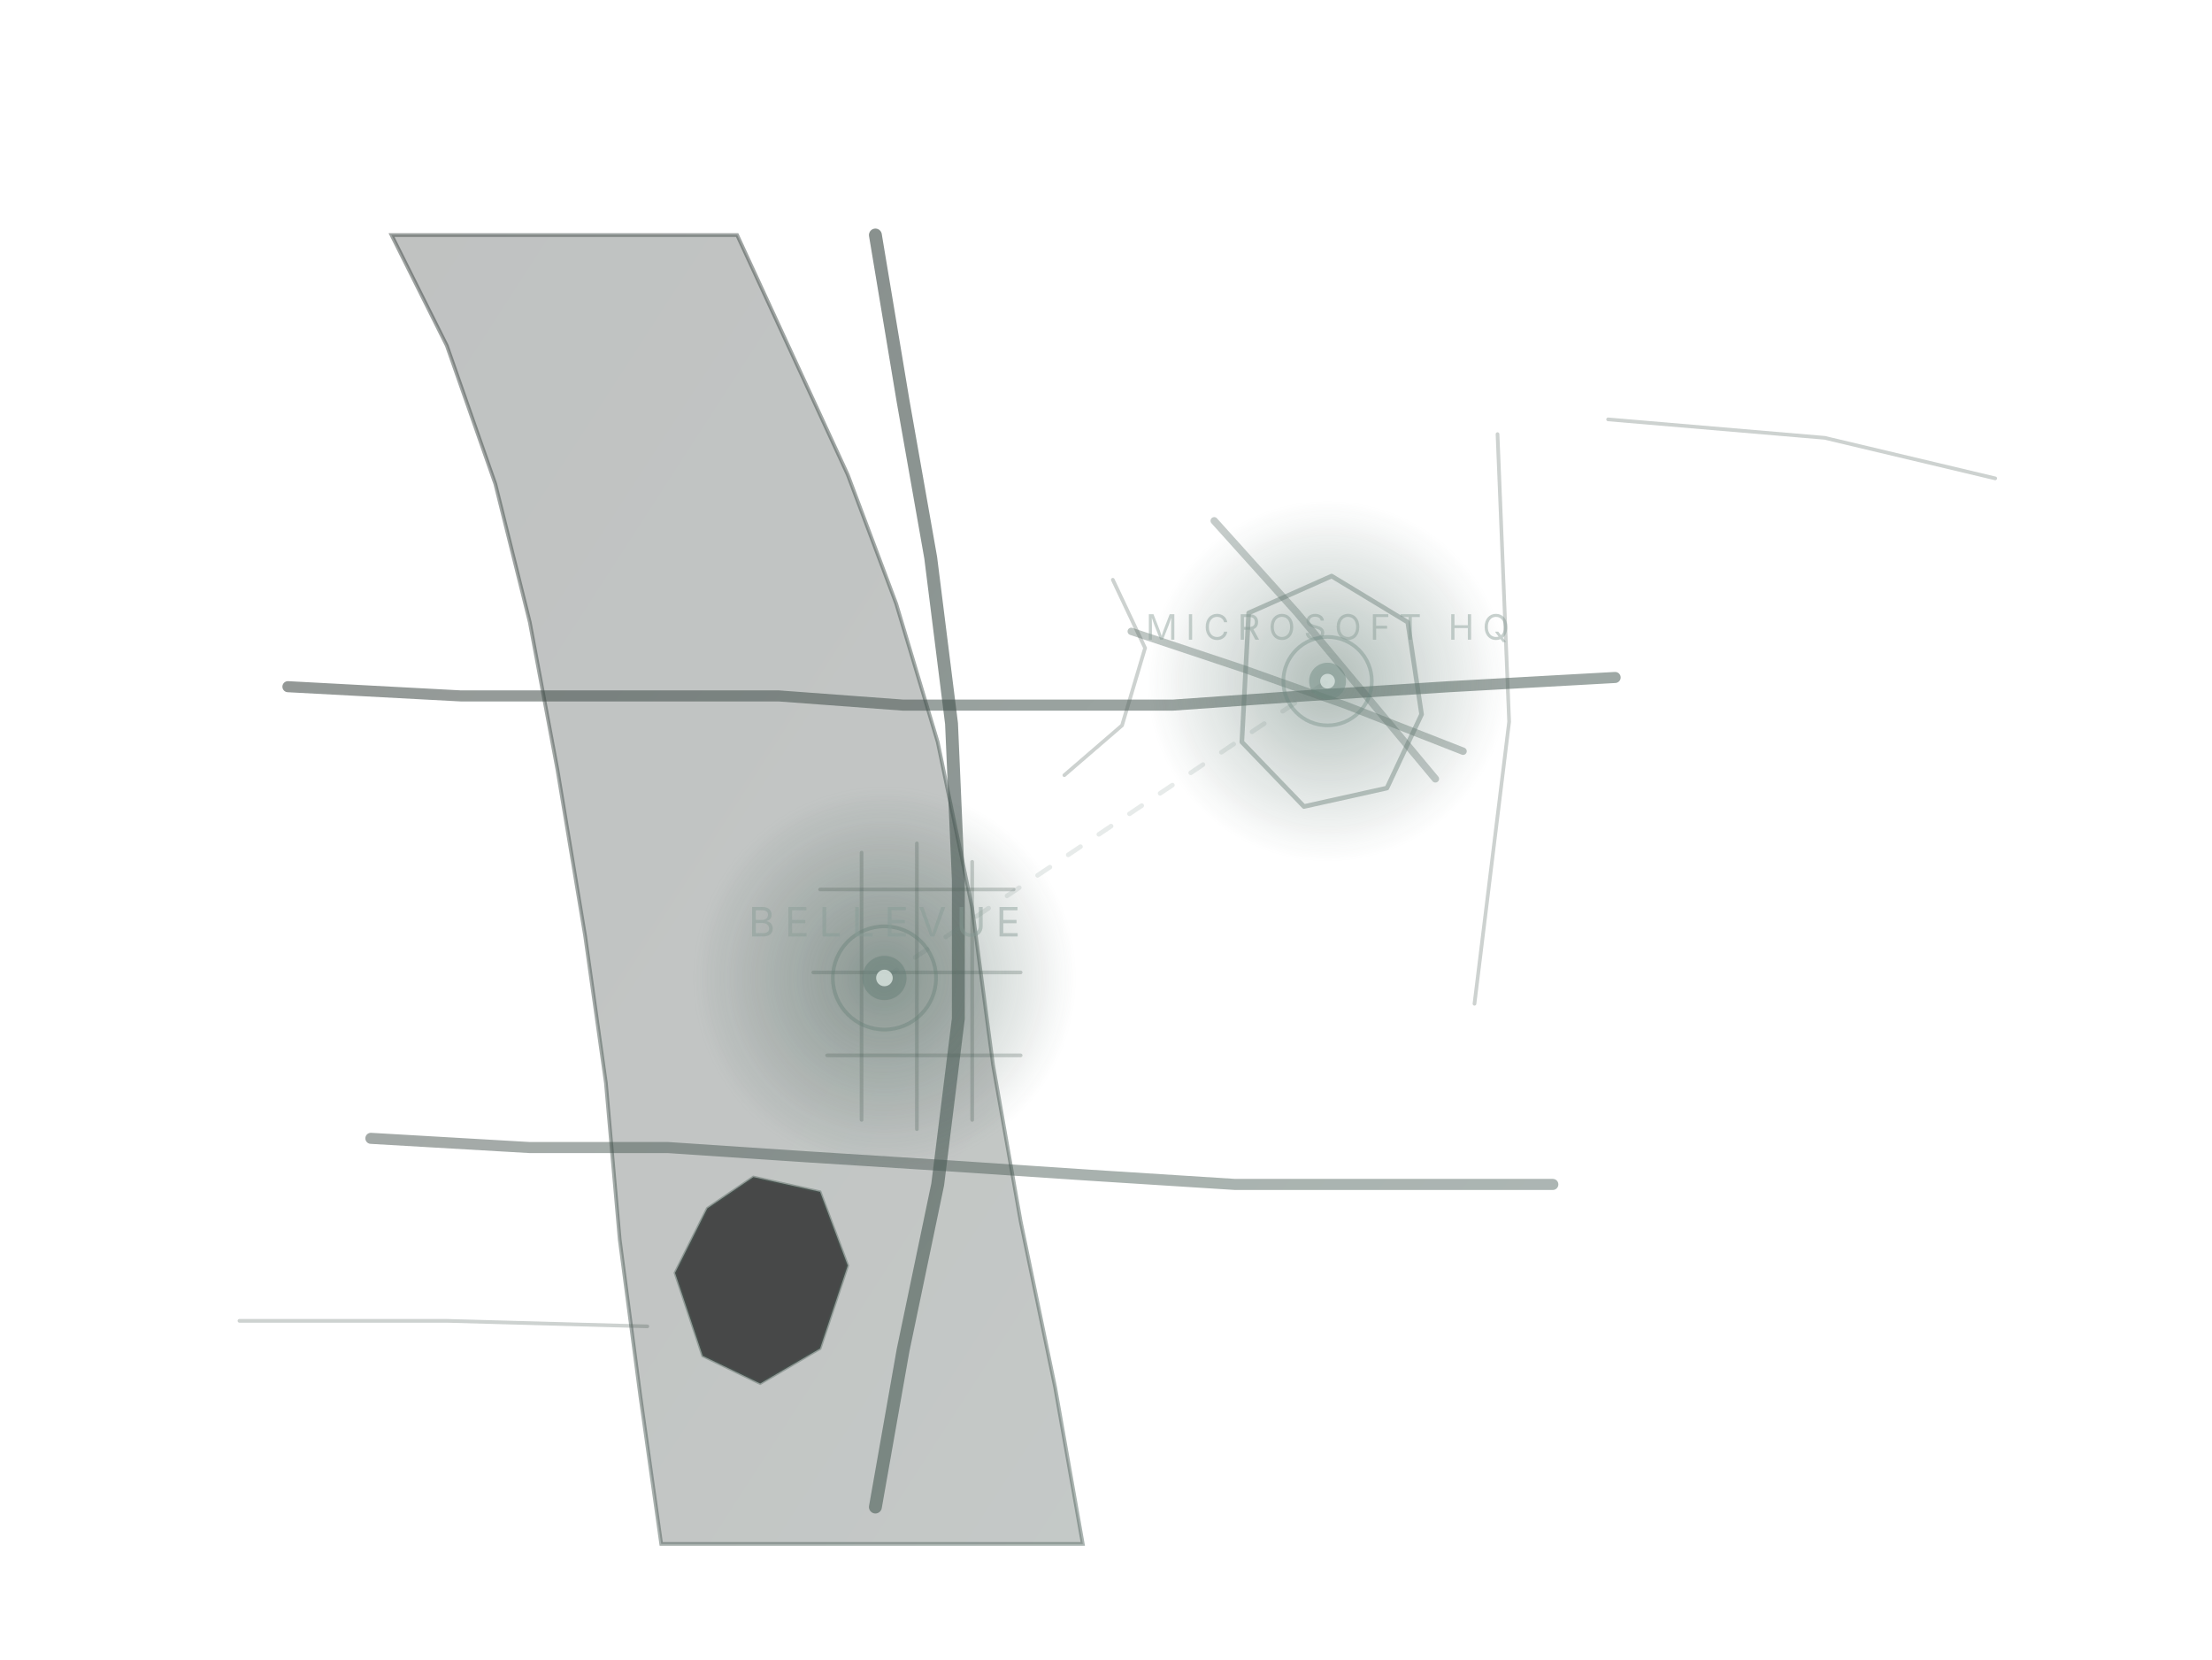
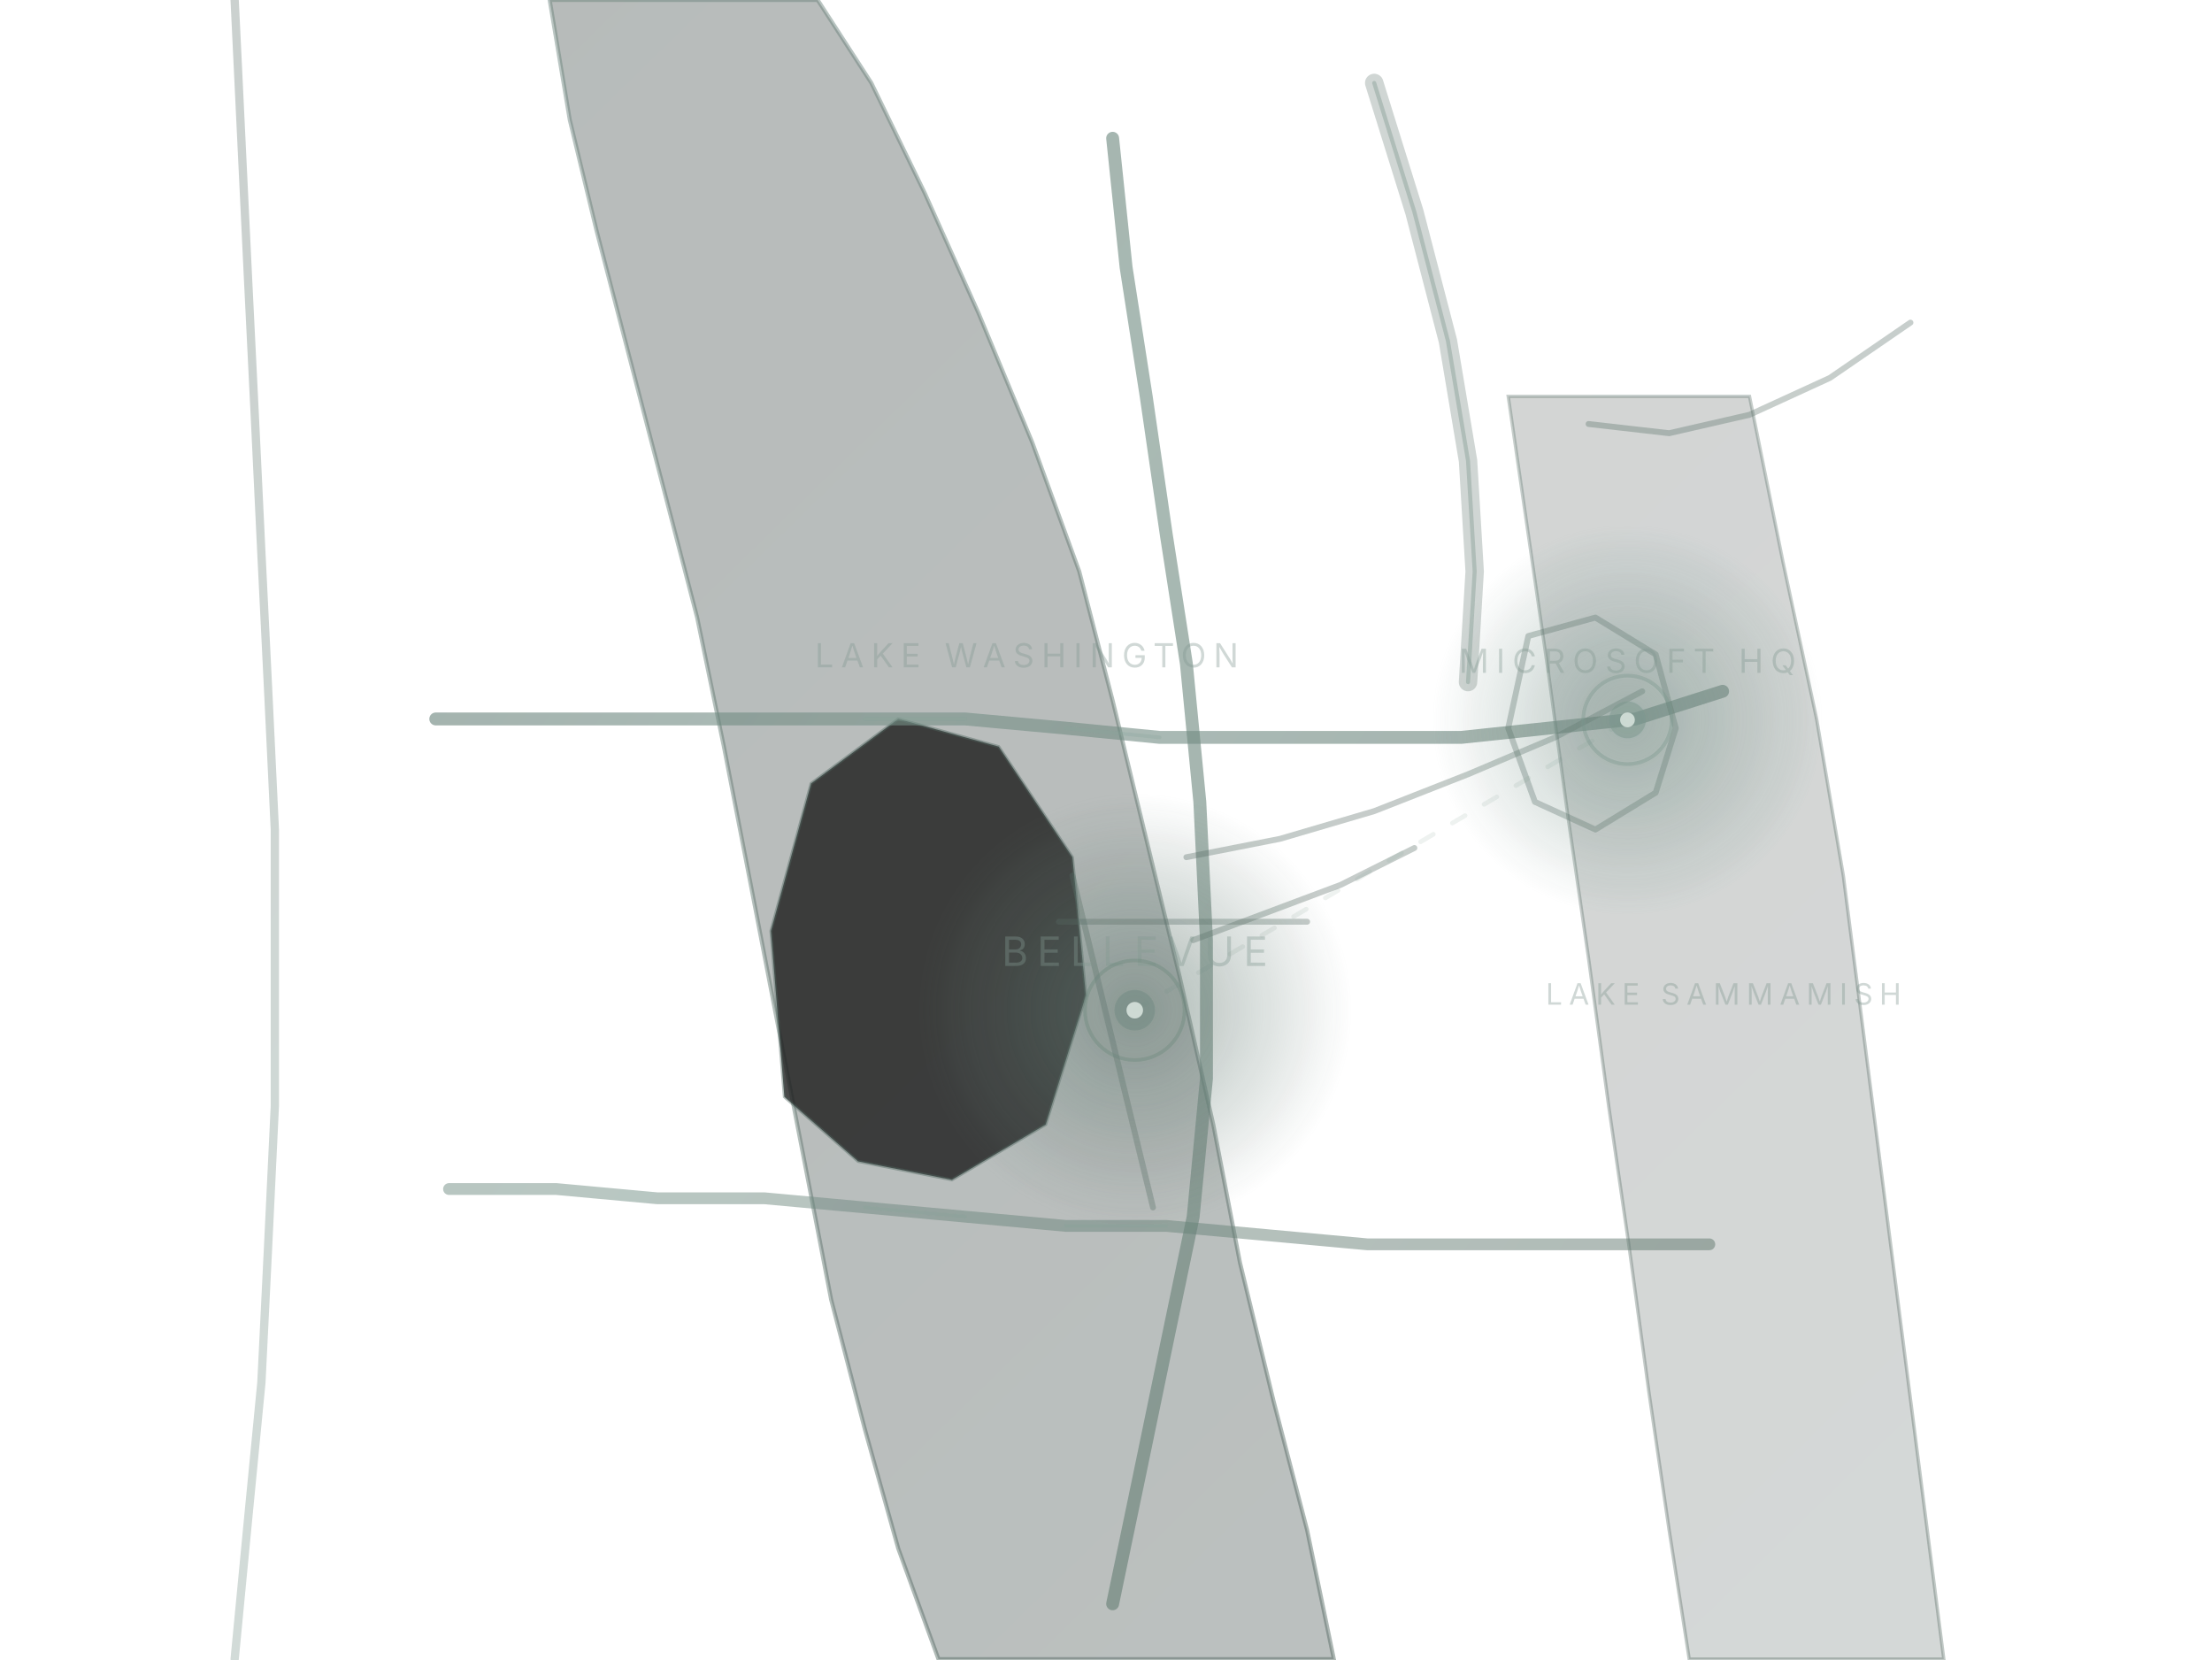
<svg xmlns="http://www.w3.org/2000/svg" viewBox="0 0 1200 900" fill="none">
  <defs>
-     <linearGradient id="map-tint" x1="112" y1="160" x2="1040" y2="760" gradientUnits="userSpaceOnUse">
-       <stop offset="0" stop-color="#1f2624" />
-       <stop offset="0.48" stop-color="#293430" />
-       <stop offset="1" stop-color="#3b4e46" />
+     <linearGradient id="water-fill" x1="220" y1="52" x2="1008" y2="860" gradientUnits="userSpaceOnUse">
+       <stop offset="0" stop-color="#24302d" />
+       <stop offset="0.55" stop-color="#2a3734" />
+       <stop offset="1" stop-color="#33433f" />
    </linearGradient>
-     <linearGradient id="route-tint" x1="180" y1="188" x2="860" y2="720" gradientUnits="userSpaceOnUse">
-       <stop offset="0" stop-color="#27312e" />
-       <stop offset="1" stop-color="#496058" />
+     <linearGradient id="water-edge" x1="236" y1="18" x2="942" y2="860" gradientUnits="userSpaceOnUse">
+       <stop offset="0" stop-color="#607b73" />
+       <stop offset="1" stop-color="#425750" />
    </linearGradient>
-     <radialGradient id="bellevue-glow" cx="0" cy="0" r="1" gradientUnits="userSpaceOnUse" gradientTransform="translate(479.8 530.5) rotate(90) scale(104)">
-       <stop offset="0" stop-color="#50685f" stop-opacity="0.55" />
-       <stop offset="1" stop-color="#50685f" stop-opacity="0" />
+     <linearGradient id="highway" x1="146" y1="120" x2="932" y2="700" gradientUnits="userSpaceOnUse">
+       <stop offset="0" stop-color="#536b63" />
+       <stop offset="0.45" stop-color="#6e8b81" />
+       <stop offset="1" stop-color="#597168" />
+     </linearGradient>
+     <linearGradient id="local-road" x1="430" y1="290" x2="950" y2="510" gradientUnits="userSpaceOnUse">
+       <stop offset="0" stop-color="#445851" />
+       <stop offset="1" stop-color="#556d65" />
+     </linearGradient>
+     <radialGradient id="bellevue-glow" cx="0" cy="0" r="1" gradientUnits="userSpaceOnUse" gradientTransform="translate(615.6 548) rotate(90) scale(118)">
+       <stop offset="0" stop-color="#5a7269" stop-opacity="0.54" />
+       <stop offset="1" stop-color="#5a7269" stop-opacity="0" />
    </radialGradient>
-     <radialGradient id="microsoft-glow" cx="0" cy="0" r="1" gradientUnits="userSpaceOnUse" gradientTransform="translate(720.2 369.5) rotate(90) scale(98)">
-       <stop offset="0" stop-color="#5a746b" stop-opacity="0.5" />
-       <stop offset="1" stop-color="#5a746b" stop-opacity="0" />
+     <radialGradient id="microsoft-glow" cx="0" cy="0" r="1" gradientUnits="userSpaceOnUse" gradientTransform="translate(882.9 390.5) rotate(90) scale(106)">
+       <stop offset="0" stop-color="#68867c" stop-opacity="0.5" />
+       <stop offset="1" stop-color="#68867c" stop-opacity="0" />
    </radialGradient>
  </defs>
-   <g opacity="0.94">
-     <path d="M212.4 127.5 242.4 187.5 268.7 262.5 287.4 337.5 302.4 417.5 317.4 507.5 328.7 587.5 336.2 672.5 347.4 757.5 358.7 837.5 587.4 837.5 572.4 752.5 553.7 662.5 538.7 577.5 527.4 492.5 508.7 402.5 486.2 327.5 459.9 257.5 429.9 192.5 399.9 127.5Z" fill="url(#map-tint)" fill-opacity="0.3" stroke="url(#route-tint)" stroke-opacity="0.48" stroke-width="2" />
-     <path d="M383.7 655.5 408.7 638.5 444.9 646.5 459.9 686.5 444.9 731.5 412.4 750.5 381.2 735.5 366.2 690.5Z" fill="#111111" fill-opacity="0.75" stroke="#3d5049" stroke-opacity="0.4" stroke-width="1.5" />
-     <path d="M474.9 127.5 489.9 217.5 504.9 302.5 516.2 392.5 519.9 477.5 519.9 552.5 508.7 642.5 489.9 732.5 474.9 817.5" stroke="url(#route-tint)" stroke-opacity="0.6" stroke-width="7" stroke-linecap="round" stroke-linejoin="round" />
-     <path d="M156.2 372.5 249.9 377.5 336.2 377.5 422.4 377.5 489.9 382.5 561.2 382.5 636.2 382.5 707.4 377.5 786.2 372.5 876.2 367.5" stroke="url(#route-tint)" stroke-opacity="0.54" stroke-width="6" stroke-linecap="round" stroke-linejoin="round" />
-     <path d="M201.2 617.5 287.4 622.5 362.4 622.5 437.4 627.5 516.2 632.5 591.2 637.5 669.9 642.5 748.7 642.5 842.4 642.5" stroke="url(#route-tint)" stroke-opacity="0.48" stroke-width="6" stroke-linecap="round" stroke-linejoin="round" />
-     <path d="M613.7 342.5 673.7 362.5 729.9 382.5 793.7 407.5" stroke="#4a5f58" stroke-opacity="0.38" stroke-width="4" stroke-linecap="round" />
-     <path d="M658.7 282.5 703.7 332.5 741.2 377.5 778.7 422.5" stroke="#4a5f58" stroke-opacity="0.34" stroke-width="4" stroke-linecap="round" />
-     <path d="M677.4 332.5 722.4 312.5 763.7 337.5 771.2 387.5 752.4 427.5 707.4 437.5 673.7 402.5 677.4 332.5Z" stroke="#556d65" stroke-opacity="0.4" stroke-width="2.5" stroke-linejoin="round" />
-     <g stroke="#41544d" stroke-opacity="0.28" stroke-width="2" stroke-linecap="round">
-       <path d="M444.9 482.5 497.4 482.5 549.9 482.5" />
-       <path d="M441.2 527.5 497.4 527.5 553.7 527.5" />
-       <path d="M448.7 572.5 501.2 572.5 553.7 572.5" />
-       <path d="M467.4 607.5 467.4 462.5" />
-       <path d="M497.4 612.5 497.4 457.5" />
-       <path d="M527.4 607.5 527.4 467.5" />
-       <path d="M603.7 314.5 621.2 351.5 608.7 393.5 577.4 420.5" />
-       <path d="M812.4 235.5 818.7 391.5 799.9 544.5" />
-       <path d="M129.9 716.5 242.4 716.5 351.2 719.5" />
-       <path d="M872.4 227.5 989.9 237.5 1082.4 259.5" />
+   <g opacity="0.95">
+     <path d="M298.2 0 309.1 65 323.6 125 341.8 195 360 265 378.2 335 392.7 405 407.3 480 421.8 555 436.4 630 450.9 705 469.1 775 487.3 840 509.1 900 723.6 900 709.1 830 690.9 760 672.7 685 658.2 610 640 530 621.8 455 603.6 380 585.5 310 560 240 530.9 170 501.8 105 472.7 45 443.6 0Z" fill="url(#water-fill)" fill-opacity="0.34" stroke="url(#water-edge)" stroke-opacity="0.46" stroke-width="2.2" />
+     <path d="M818.2 215 829.1 290 840 365 850.9 445 861.8 520 872.7 600 883.6 675 894.5 755 905.5 830 916.4 900 1054.5 900 1043.6 815 1032.7 730 1021.8 645 1010.9 560 1000 475 985.5 390 967.3 305 949.1 215Z" fill="url(#water-fill)" fill-opacity="0.22" stroke="url(#water-edge)" stroke-opacity="0.34" stroke-width="1.8" />
+     <path d="M796.4 370 800 310 796.4 250 785.5 185 767.3 115 745.5 45" stroke="#50675f" stroke-opacity="0.28" stroke-width="10" stroke-linecap="round" stroke-linejoin="round" />
+     <path d="M796.4 370 800 310 796.4 250 785.5 185 767.3 115 745.5 45" stroke="#6f8c82" stroke-opacity="0.36" stroke-width="2.2" stroke-linecap="round" stroke-linejoin="round" />
+     <path d="M425.5 595 465.5 630 516.4 640 567.3 610 589.1 540 581.8 465 541.8 405 487.3 390 440 425 418.2 505Z" fill="#111111" fill-opacity="0.8" stroke="#475d56" stroke-opacity="0.42" stroke-width="1.6" />
+     <path d="M127.3 0 130.9 75 134.5 150 138.2 225 141.8 300 145.5 375 149.1 450 149.1 525 149.1 600 145.5 675 141.8 750 134.5 825 127.3 900" stroke="url(#highway)" stroke-opacity="0.32" stroke-width="4.5" stroke-linecap="round" />
+     <path d="M236.4 390 294.5 390 352.7 390 410.9 390 469.1 390 523.6 390 578.2 395 629.1 400 683.6 400 738.2 400 792.7 400 840 395 887.3 390 934.5 375" stroke="url(#highway)" stroke-opacity="0.6" stroke-width="7" stroke-linecap="round" stroke-linejoin="round" />
+     <path d="M243.6 645 301.8 645 356.4 650 414.5 650 469.1 655 523.6 660 578.2 665 632.7 665 687.3 670 741.8 675 803.6 675 865.5 675 927.3 675" stroke="url(#highway)" stroke-opacity="0.5" stroke-width="6.4" stroke-linecap="round" stroke-linejoin="round" />
+     <path d="M603.6 75 610.9 145 621.8 215 632.7 290 643.6 360 650.9 435 654.5 510 654.5 585 647.3 660 632.7 730 618.2 800 603.6 870" stroke="url(#highway)" stroke-opacity="0.62" stroke-width="7" stroke-linecap="round" stroke-linejoin="round" />
+     <g stroke="#7f9e93" stroke-opacity="0.26" stroke-width="2" stroke-linecap="round">
+       <path d="M469.1 390 523.6 390" />
+       <path d="M578.2 395 629.1 400" />
+       <path d="M469.1 655 523.6 660" />
+       <path d="M578.2 665 632.7 665" />
    </g>
-     <path d="M479.8 530.5 720.2 369.5" stroke="#617b73" stroke-opacity="0.16" stroke-width="2.5" stroke-dasharray="8 12" stroke-linecap="round" />
-     <circle cx="479.8" cy="530.5" r="104" fill="url(#bellevue-glow)" />
-     <circle cx="720.2" cy="369.5" r="98" fill="url(#microsoft-glow)" />
-     <g>
-       <circle cx="479.8" cy="530.5" r="28" fill="none" stroke="#5f7a71" stroke-opacity="0.42" stroke-width="2" />
-       <circle cx="479.8" cy="530.5" r="12" fill="#607b72" fill-opacity="0.5" />
-       <circle cx="479.8" cy="530.5" r="4.5" fill="#dce7e2" fill-opacity="0.8" />
+     <g stroke="url(#local-road)" stroke-opacity="0.34" stroke-width="3.2" stroke-linecap="round" stroke-linejoin="round">
+       <path d="M643.6 465 694.5 455 745.5 440 796.4 420 843.6 400 890.9 375" />
+       <path d="M861.8 230 905.5 235 949.1 225 992.7 205 1036.4 175" />
+       <path d="M581.8 475 596.4 535 610.9 595 625.5 655" />
+       <path d="M574.5 500 621.8 500 665.5 500 709.1 500" />
+       <path d="M647.3 510 687.3 495 727.3 480 767.3 460" />
+       <path d="M829.1 345 865.5 335 898.2 355 909.1 395 898.2 430 865.5 450 832.7 435 818.2 395 829.1 345Z" />
+     </g>
+     <path d="M615.6 548 882.9 390.5" stroke="#7a968c" stroke-opacity="0.14" stroke-width="2.5" stroke-dasharray="8 12" stroke-linecap="round" />
+     <circle cx="615.6" cy="548" r="118" fill="url(#bellevue-glow)" />
+     <circle cx="882.9" cy="390.5" r="106" fill="url(#microsoft-glow)" />
+     <g fill="#7d948b" fill-opacity="0.38" font-family="Inter, Arial, sans-serif" text-anchor="middle" letter-spacing="0.22em">
+       <text x="557" y="362" font-size="18">LAKE WASHINGTON</text>
+       <text x="935" y="545" font-size="16">LAKE SAMMAMISH</text>
+       <text x="615.6" y="524" font-size="22">BELLEVUE</text>
+       <text x="882.9" y="365" font-size="18">MICROSOFT HQ</text>
    </g>
    <g>
-       <circle cx="720.2" cy="369.5" r="24" fill="none" stroke="#648179" stroke-opacity="0.38" stroke-width="2" />
-       <circle cx="720.2" cy="369.5" r="10" fill="#658179" fill-opacity="0.46" />
-       <circle cx="720.2" cy="369.5" r="4" fill="#dce7e2" fill-opacity="0.76" />
+       <circle cx="615.6" cy="548" r="27" fill="none" stroke="#69847a" stroke-opacity="0.44" stroke-width="2" />
+       <circle cx="615.6" cy="548" r="11" fill="#69847a" fill-opacity="0.48" />
+       <circle cx="615.6" cy="548" r="4.5" fill="#e0ebe5" fill-opacity="0.8" />
    </g>
-     <g fill="#7f958d" fill-opacity="0.46" font-family="Inter, Arial, sans-serif" letter-spacing="0.24em" text-anchor="middle">
-       <text x="479.8" y="508" font-size="22">BELLEVUE</text>
-       <text x="720.2" y="347" font-size="19">MICROSOFT HQ</text>
+     <g>
+       <circle cx="882.9" cy="390.5" r="24" fill="none" stroke="#759287" stroke-opacity="0.4" stroke-width="2" />
+       <circle cx="882.9" cy="390.5" r="10" fill="#759287" fill-opacity="0.48" />
+       <circle cx="882.9" cy="390.5" r="4" fill="#e0ebe5" fill-opacity="0.78" />
    </g>
  </g>
</svg>
